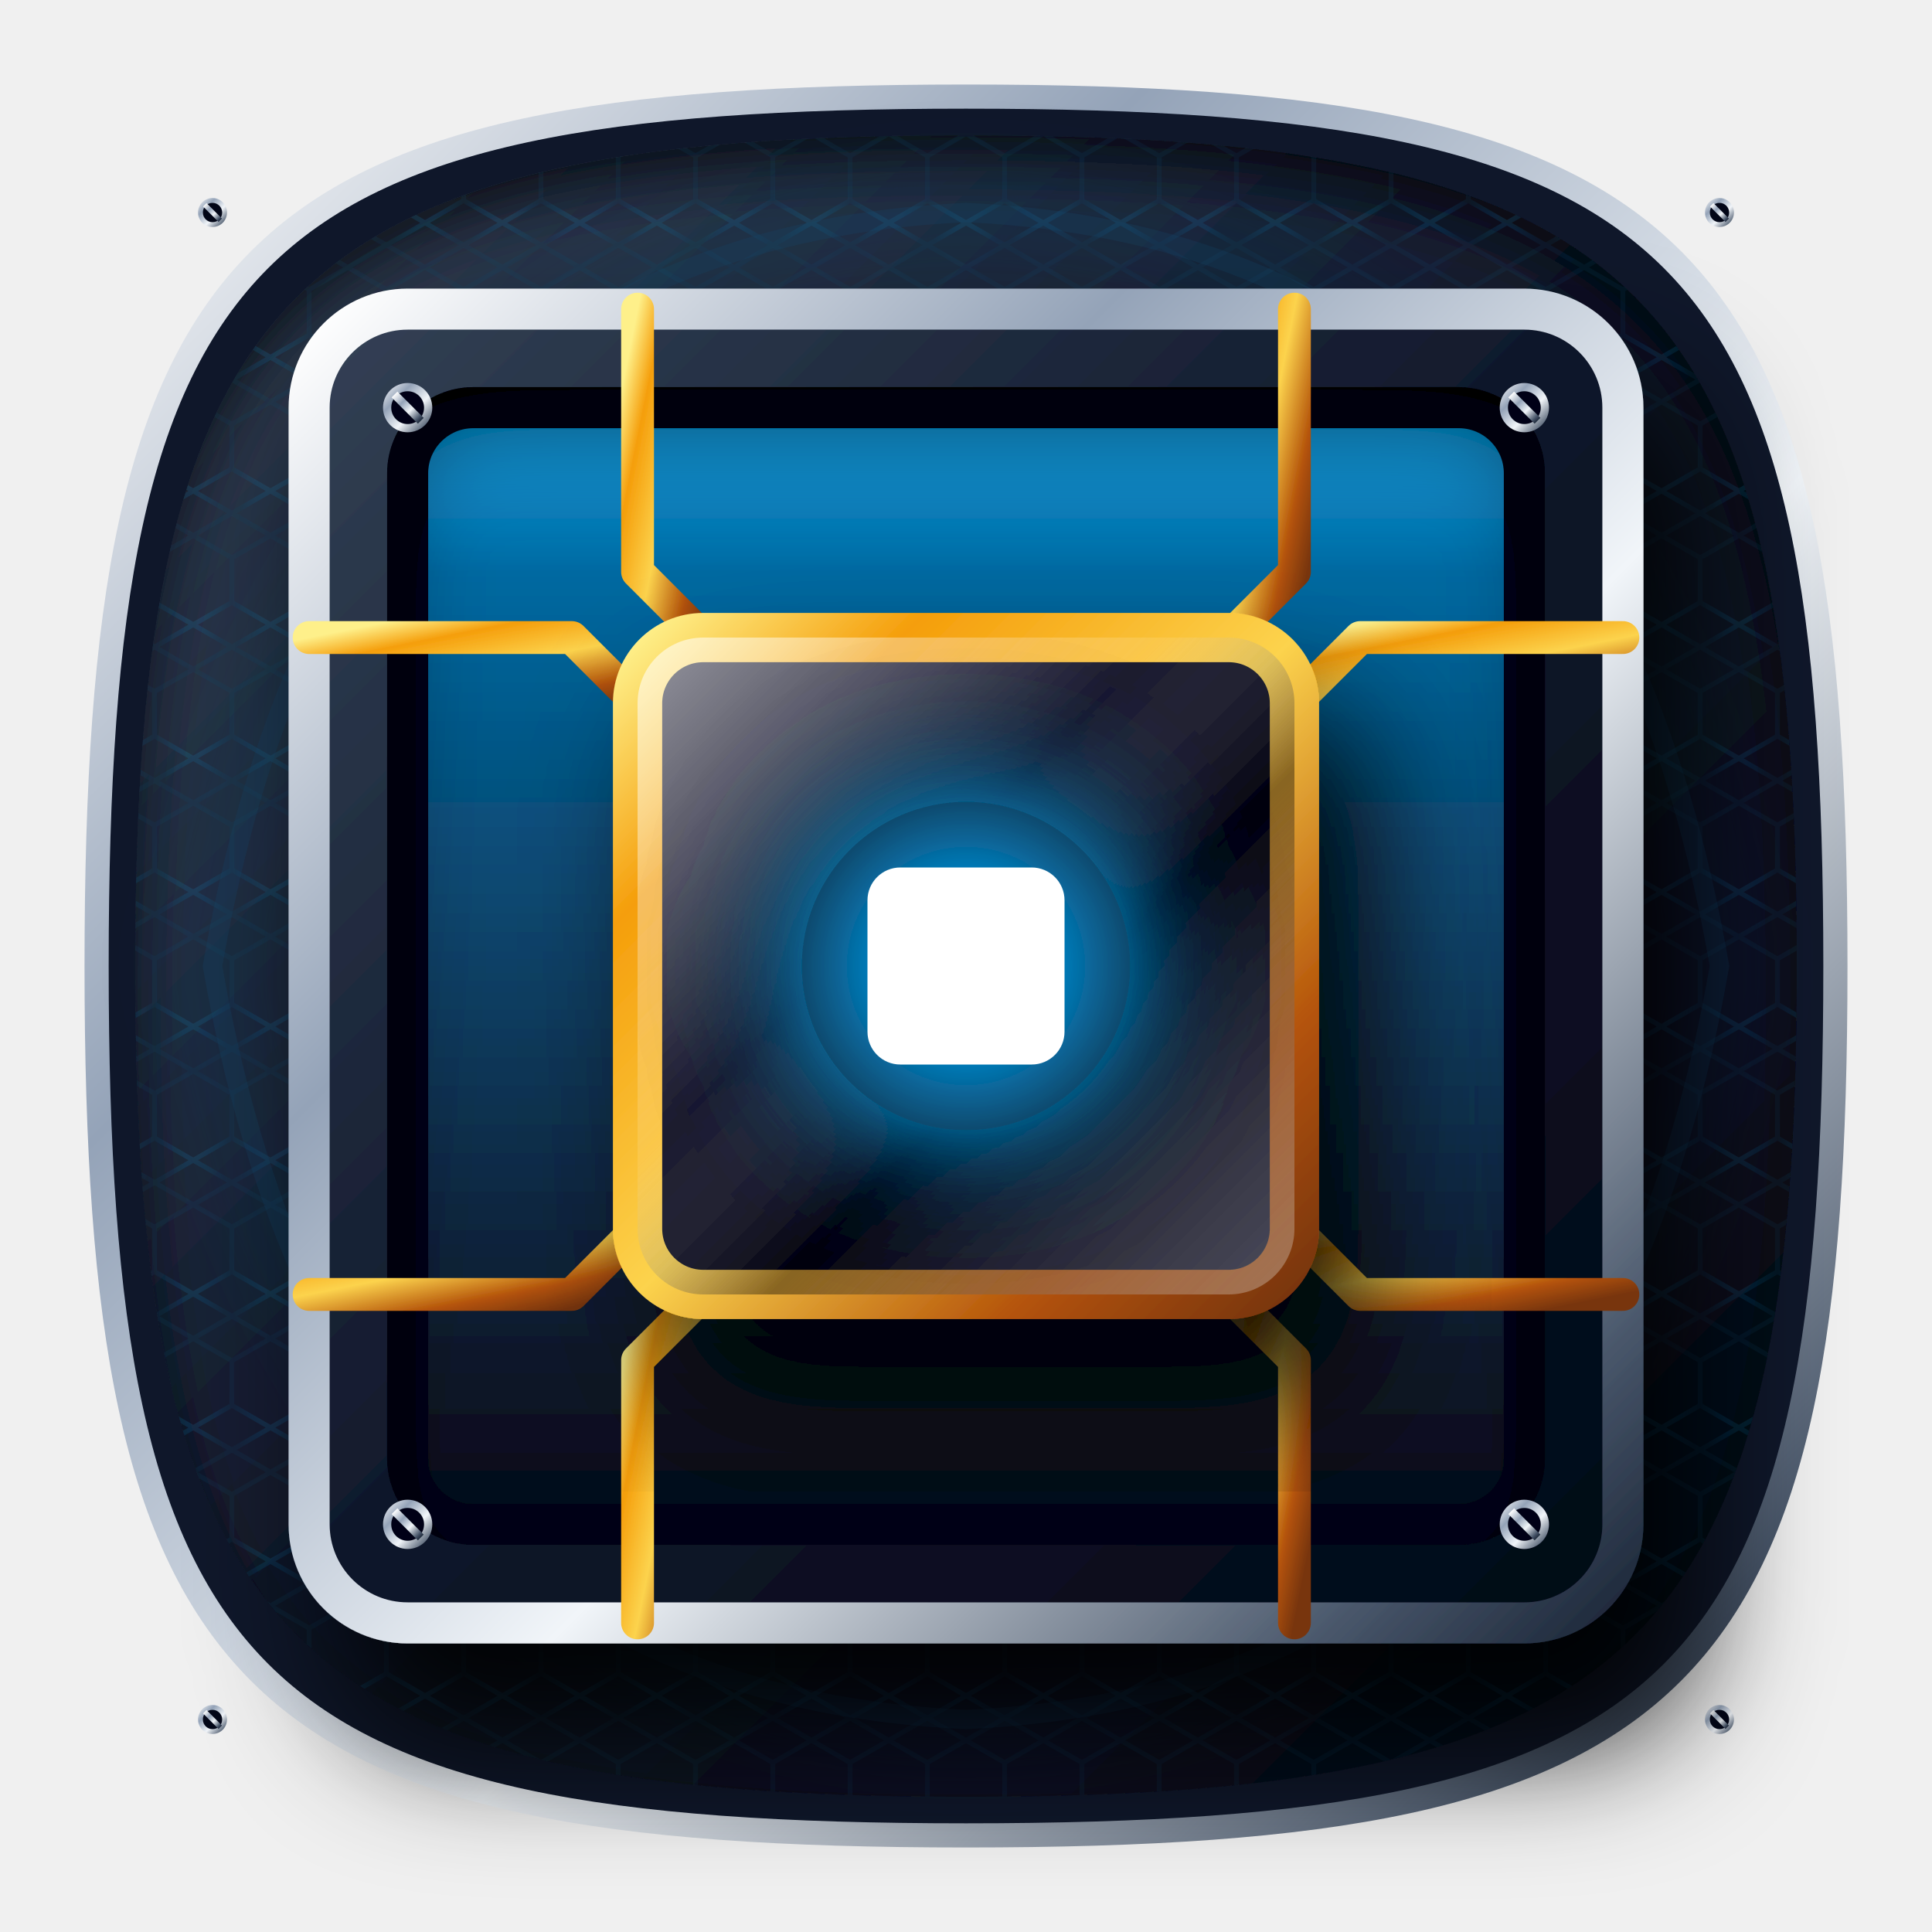
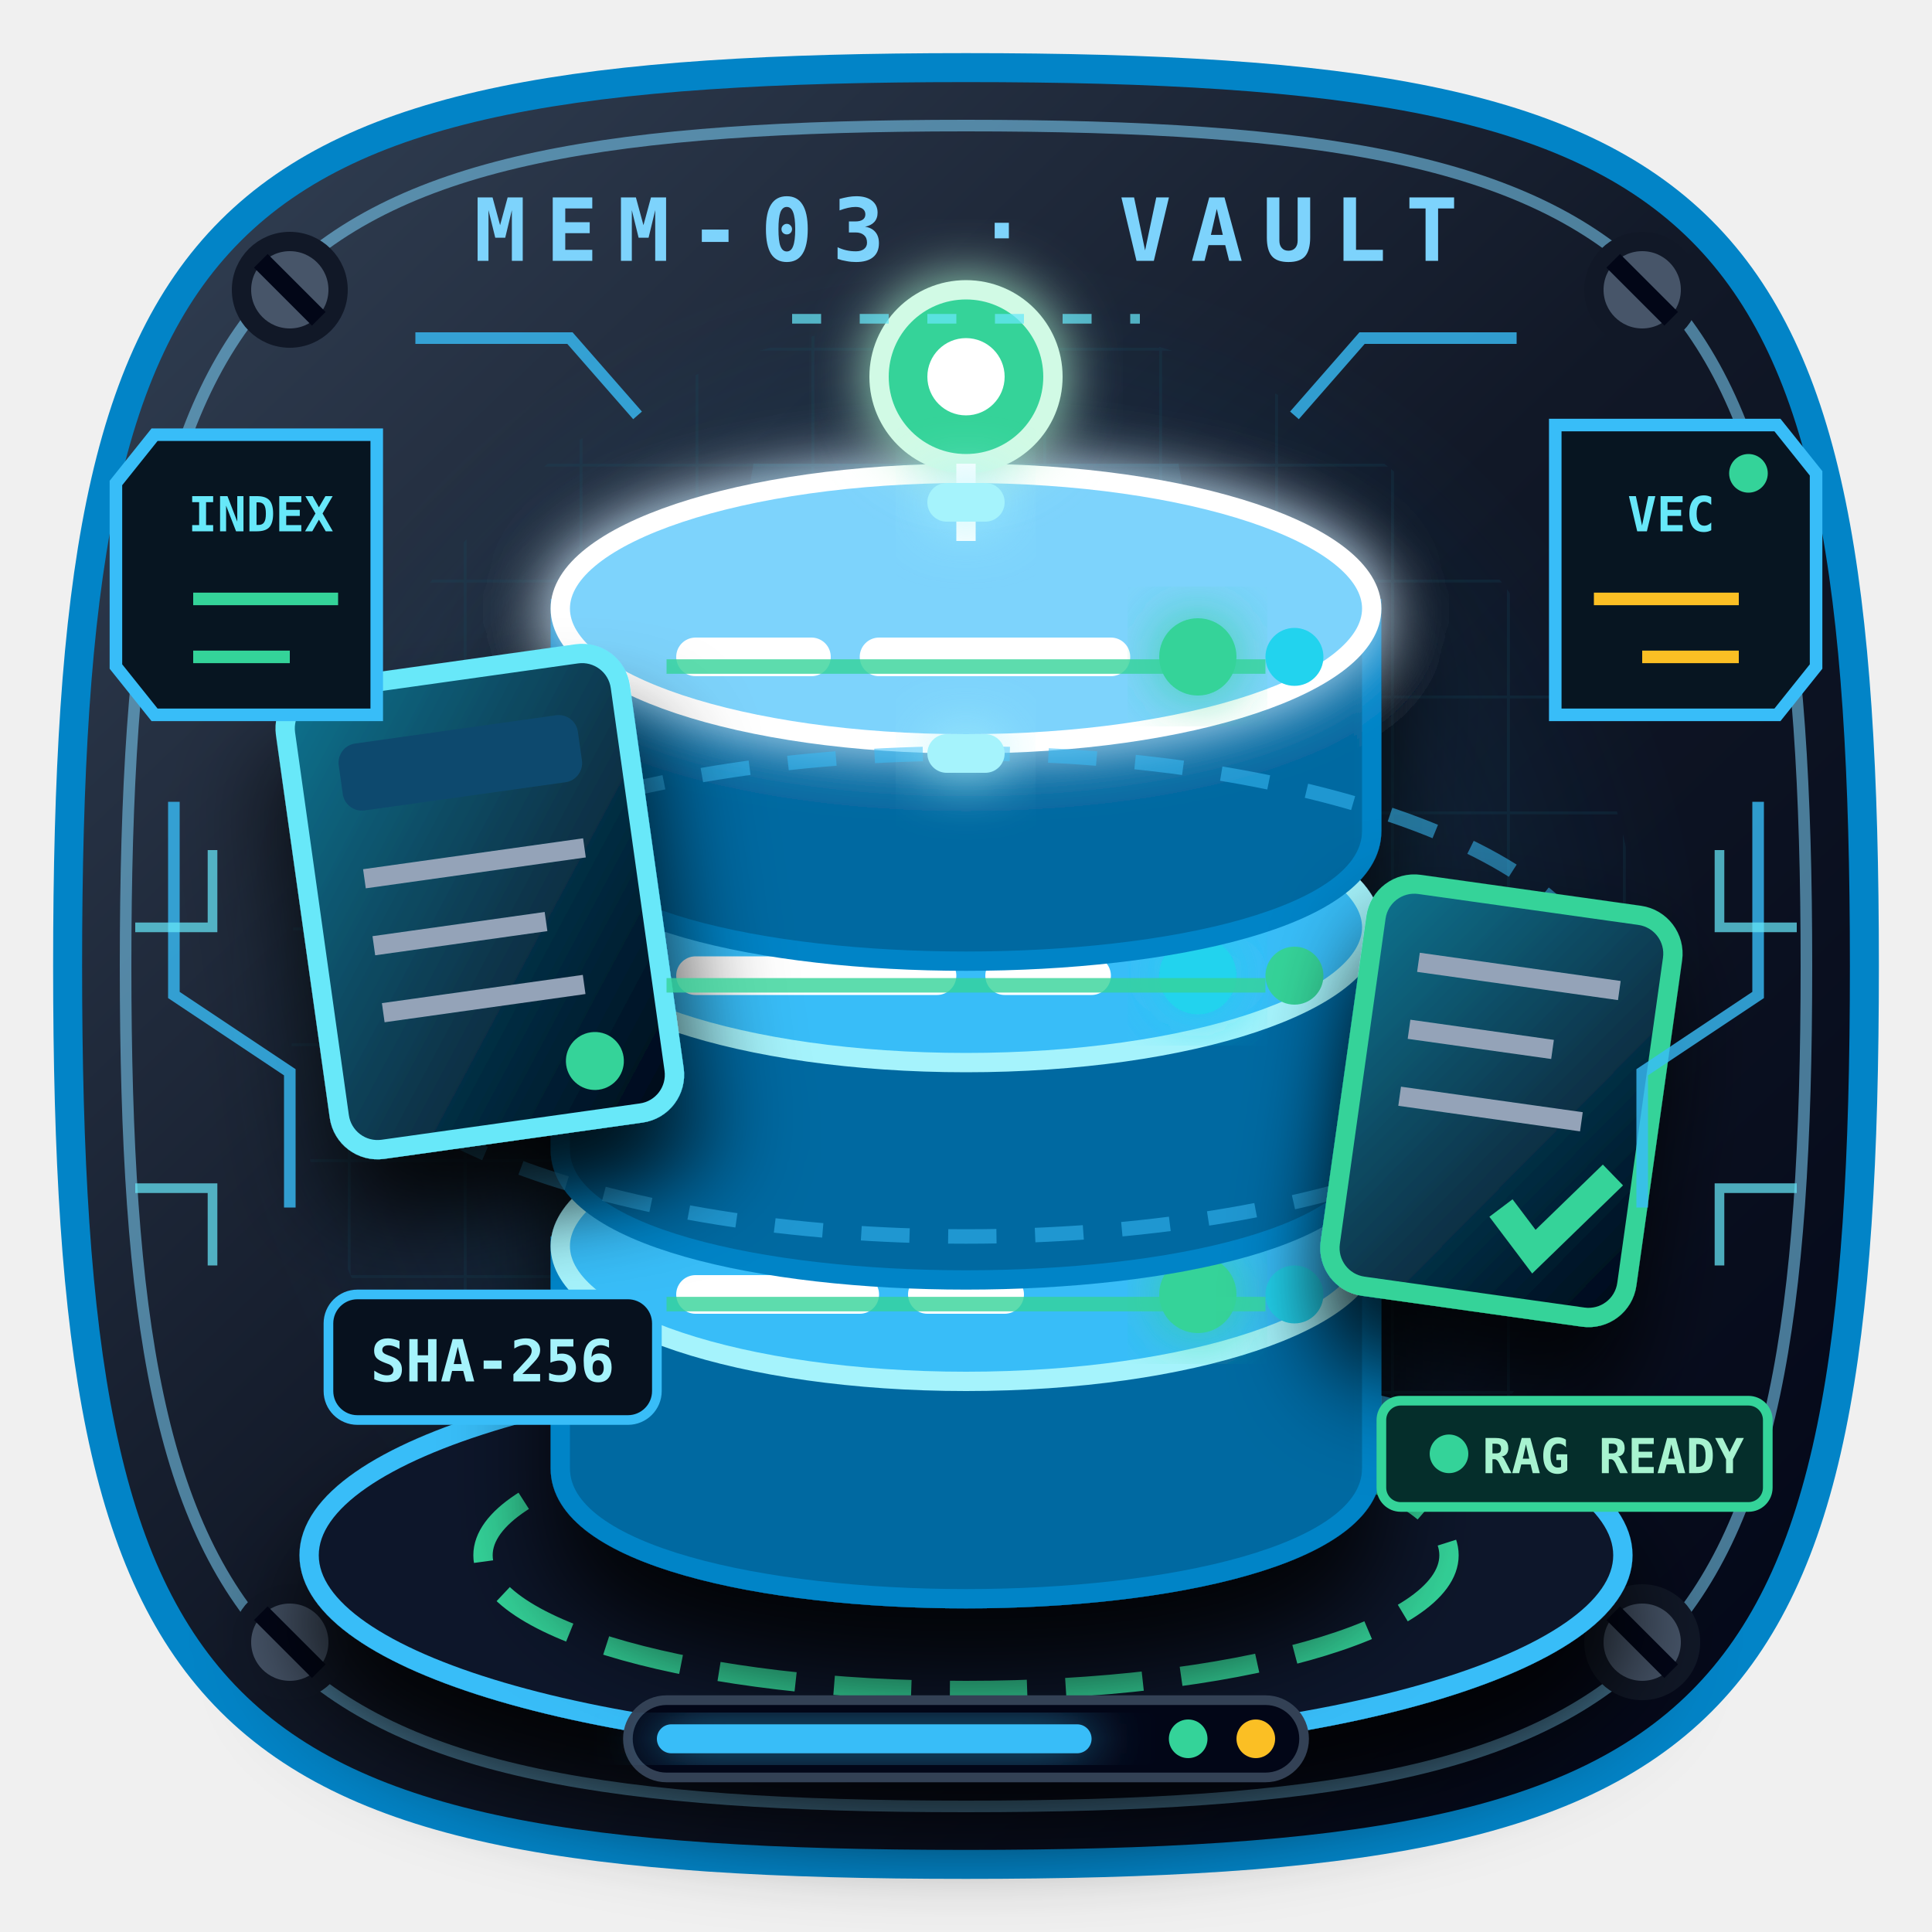
- <svg xmlns="http://www.w3.org/2000/svg" width="200" height="200" viewBox="0 0 200 200">
+ <svg xmlns="http://www.w3.org/2000/svg" viewBox="0 0 200 200" role="img" aria-label="Memoria">
+   <style>
+     .m-read-live{animation:mRead 2.6s ease-in-out infinite}.m-orbit-live{animation:mOrbit 3.2s linear infinite}.m-packet-live{animation:mPacket 2s ease-in-out infinite}.m-led-live{animation:mLed 1.3s steps(2,end) infinite}.m-scan-live{animation:mScan 2.7s ease-in-out infinite}
+     @keyframes mRead{50%{opacity:.35;transform:translateY(3px)}}@keyframes mOrbit{to{stroke-dashoffset:-36}}@keyframes mPacket{0%,100%{transform:translateY(-8px);opacity:.15}50%{transform:translateY(12px);opacity:1}}@keyframes mLed{50%{opacity:.25}}@keyframes mScan{0%,100%{transform:translateX(-10px);opacity:.15}50%{transform:translateX(15px);opacity:.95}}
+     @media (prefers-reduced-motion:reduce){.m-read-live,.m-orbit-live,.m-packet-live,.m-led-live,.m-scan-live{animation:none}}
+   </style>
  <defs>
-     <linearGradient id="goldGrad" x1="0%" y1="0%" x2="100%" y2="100%">
-       <stop offset="0%" stop-color="#fef08a" />
-       <stop offset="20%" stop-color="#f59e0b" />
-       <stop offset="50%" stop-color="#fcd34d" />
-       <stop offset="80%" stop-color="#b45309" />
-       <stop offset="100%" stop-color="#78350f" />
+     <linearGradient id="m-frame" x1="12" y1="8" x2="188" y2="192" gradientUnits="userSpaceOnUse">
+       <stop stop-color="#334155" />
+       <stop offset=".5" stop-color="#111827" />
+       <stop offset="1" stop-color="#020617" />
    </linearGradient>
-     <linearGradient id="goldLight" x1="0%" y1="100%" x2="100%" y2="0%">
-       <stop offset="0%" stop-color="#fcd34d" />
-       <stop offset="100%" stop-color="#fffbeb" />
+     <linearGradient id="m-disc" x1="40" y1="0" x2="155" y2="0" gradientUnits="userSpaceOnUse">
+       <stop stop-color="#0369a1" />
+       <stop offset=".32" stop-color="#7dd3fc" />
+       <stop offset=".72" stop-color="#0284c7" />
+       <stop offset="1" stop-color="#075985" />
    </linearGradient>
-     <linearGradient id="silverGrad" x1="0%" y1="0%" x2="100%" y2="100%">
-       <stop offset="0%" stop-color="#ffffff" />
-       <stop offset="30%" stop-color="#94a3b8" />
-       <stop offset="60%" stop-color="#f1f5f9" />
-       <stop offset="90%" stop-color="#475569" />
-       <stop offset="100%" stop-color="#1e293b" />
+     <linearGradient id="m-card" x1="0" y1="0" x2="1" y2="1">
+       <stop stop-color="#0e7490" />
+       <stop offset="1" stop-color="#020617" />
    </linearGradient>
-     <linearGradient id="silverDark" x1="0%" y1="0%" x2="100%" y2="100%">
-       <stop offset="0%" stop-color="#94a3b8" />
-       <stop offset="100%" stop-color="#0f172a" />
-     </linearGradient>
-     <linearGradient id="darkMetal" x1="0%" y1="0%" x2="100%" y2="100%">
-       <stop offset="0%" stop-color="#334155" />
-       <stop offset="50%" stop-color="#0f172a" />
-       <stop offset="100%" stop-color="#020617" />
-     </linearGradient>
-     <linearGradient id="solarCellGrad" x1="0%" y1="0%" x2="0%" y2="100%">
-       <stop offset="0%" stop-color="#0ea5e9" />
-       <stop offset="15%" stop-color="#0369a1" />
-       <stop offset="85%" stop-color="#0f172a" />
-       <stop offset="100%" stop-color="#020617" />
-     </linearGradient>
-     <linearGradient id="glassGrad" x1="0%" y1="0%" x2="100%" y2="100%">
-       <stop offset="0%" stop-color="#ffffff" stop-opacity="0.6" />
-       <stop offset="40%" stop-color="#ffffff" stop-opacity="0.1" />
-       <stop offset="60%" stop-color="#000000" stop-opacity="0.4" />
-       <stop offset="100%" stop-color="#ffffff" stop-opacity="0.3" />
-     </linearGradient>
-     <radialGradient id="accentGrad" cx="50%" cy="50%" r="50%">
-       <stop offset="0%" stop-color="#38bdf8" />
-       <stop offset="50%" stop-color="#0284c7" />
-       <stop offset="100%" stop-color="#0c4a6e" />
+     <radialGradient id="m-field">
+       <stop stop-color="#38bdf8" stop-opacity=".3" />
+       <stop offset="1" stop-color="#0369a1" stop-opacity="0" />
    </radialGradient>
-     <filter id="neonGlow" x="-20%" y="-20%" width="140%" height="140%">
-       <feGaussianBlur stdDeviation="2" result="blur" />
+     <filter id="m-glow" x="-40%" y="-40%" width="180%" height="180%">
+       <feGaussianBlur stdDeviation="3" result="b" />
      <feMerge>
-         <feMergeNode in="blur" />
+         <feMergeNode in="b" />
        <feMergeNode in="SourceGraphic" />
      </feMerge>
    </filter>
-     <filter id="strongGlow" x="-50%" y="-50%" width="200%" height="200%">
-       <feGaussianBlur stdDeviation="4.5" result="blur" />
-       <feComponentTransfer>
-         <feFuncA type="linear" slope="1.8" />
-       </feComponentTransfer>
-       <feMerge>
-         <feMergeNode />
-         <feMergeNode in="SourceGraphic" />
-       </feMerge>
+     <filter id="m-shadow" x="-30%" y="-30%" width="160%" height="180%">
+       <feDropShadow dx="0" dy="7" stdDeviation="5" flood-color="#000" flood-opacity=".85" />
    </filter>
-     <filter id="dropShadow" x="-30%" y="-30%" width="160%" height="160%">
-       <feDropShadow dx="3" dy="6" stdDeviation="4" flood-color="#000" flood-opacity="0.9" />
-     </filter>
-     <filter id="innerShadow" x="-20%" y="-20%" width="140%" height="140%">
-       <feOffset dx="0" dy="3" />
-       <feGaussianBlur stdDeviation="3" result="offset-blur" />
-       <feComposite operator="out" in="SourceGraphic" in2="offset-blur" result="inverse" />
-       <feFlood flood-color="black" flood-opacity="0.9" result="color" />
-       <feComposite operator="in" in="color" in2="inverse" result="shadow" />
-       <feComposite operator="over" in="shadow" in2="SourceGraphic" />
-     </filter>
-     <pattern id="hexPattern" x="0" y="0" width="8" height="13.856" patternUnits="userSpaceOnUse">
-       <path d="M4 0 L8 2.309 L8 6.928 L4 9.237 L0 6.928 L0 2.309 Z M4 13.856 L8 11.547 L4 9.237 L0 11.547 Z" fill="none" stroke="url(#accentGrad)" stroke-width="0.5" opacity="0.15" />
+     <pattern id="m-grid" width="12" height="12" patternUnits="userSpaceOnUse">
+       <path d="M12 0H0v12" fill="none" stroke="#164e63" stroke-width=".6" opacity=".5" />
    </pattern>
-     <g id="screw">
-       <circle cx="0" cy="0" r="1.5" fill="url(#silverGrad)" filter="url(#dropShadow)" />
-       <circle cx="0" cy="0" r="1" fill="#020617" />
-       <line x1="-0.8" y1="-0.8" x2="0.8" y2="0.8" stroke="url(#silverGrad)" stroke-width="0.5" />
+   </defs>
+   <path d="M100 7c79 0 93 14 93 93s-14 93-93 93S7 179 7 100 21 7 100 7Z" fill="url(#m-frame)" stroke="#0284c7" stroke-width="3" />
+   <path d="M100 13c73 0 87 14 87 87s-14 87-87 87-87-14-87-87 14-87 87-87Z" fill="none" stroke="#7dd3fc" stroke-width="1.2" opacity=".55" />
+   <circle cx="100" cy="103" r="76" fill="url(#m-field)" />
+   <circle cx="100" cy="103" r="70" fill="url(#m-grid)" opacity=".4" />
+   <g fill="#475569" stroke="#111827" stroke-width="2">
+     <circle cx="30" cy="30" r="5" />
+     <circle cx="170" cy="30" r="5" />
+     <circle cx="30" cy="170" r="5" />
+     <circle cx="170" cy="170" r="5" />
+   </g>
+   <g stroke="#020617" stroke-width="2">
+     <path d="m27 27 6 6m134-6 6 6M27 167l6 6m134-6 6 6" />
+   </g>
+   <text x="100" y="27" fill="#7dd3fc" font-family="Consolas,monospace" font-size="9" font-weight="900" text-anchor="middle" letter-spacing="2">MEM-03 · VAULT</text>
+   <ellipse cx="100" cy="161" rx="68" ry="20" fill="#0f172a" stroke="#38bdf8" stroke-width="2" filter="url(#m-shadow)" />
+   <ellipse cx="100" cy="161" rx="50" ry="14" fill="none" stroke="#34d399" stroke-width="2" stroke-dasharray="8 4" />
+   <path d="m60 153 18-105h44l18 105Z" fill="#38bdf8" opacity=".1" />
+   <g filter="url(#m-shadow)">
+     <g transform="translate(100 129)">
+       <path d="M-42 0v23c0 18 84 18 84 0V0Z" fill="url(#m-disc)" stroke="#0284c7" stroke-width="2" />
+       <ellipse rx="42" ry="14" fill="#38bdf8" stroke="#a5f3fc" stroke-width="2" />
+       <path d="M-28 5h17m7 0h8" stroke="#fff" stroke-width="4" stroke-linecap="round" />
+       <circle cx="24" cy="5" r="4" fill="#34d399" filter="url(#m-glow)" />
+       <circle cx="34" cy="5" r="3" fill="#22d3ee" />
    </g>
-   </defs>
-   <g>
-     <path d="M100 10 C 175 10 190 25 190 100 C 190 175 175 190 100 190 C 25 190 10 175 10 100 C 10 25 25 10 100 10 Z" fill="#0f172a" stroke="url(#silverGrad)" stroke-width="2.5" />
-     <path d="M100 14 C 170 14 186 30 186 100 C 186 170 170 186 100 186 C 30 186 14 170 14 100 C 14 30 30 14 100 14 Z" fill="url(#darkMetal)" filter="url(#innerShadow)" />
-     <path d="M100 14 C 170 14 186 30 186 100 C 186 170 170 186 100 186 C 30 186 14 170 14 100 C 14 30 30 14 100 14 Z" fill="url(#hexPattern)" />
-     <path d="M 100 22 Q 165 25 178 100 Q 165 175 100 178 Q 35 175 22 100 Q 35 25 100 22 Z" fill="none" stroke="url(#accentGrad)" stroke-width="2" filter="url(#strongGlow)" opacity="0.3">
-       <animate attributeName="opacity" values="0.1;0.6;0.1" dur="4s" repeatCount="indefinite" />
-     </path>
-     <use href="#screw" x="22" y="22" />
-     <use href="#screw" x="178" y="22" />
-     <use href="#screw" x="22" y="178" />
-     <use href="#screw" x="178" y="178" />
+     <g transform="translate(100 96)">
+       <path d="M-42 0v23c0 18 84 18 84 0V0Z" fill="url(#m-disc)" stroke="#0284c7" stroke-width="2" />
+       <ellipse rx="42" ry="14" fill="#38bdf8" stroke="#a5f3fc" stroke-width="2" />
+       <path d="M-28 5h25m7 0h9" stroke="#fff" stroke-width="4" stroke-linecap="round" />
+       <circle cx="24" cy="5" r="4" fill="#22d3ee" filter="url(#m-glow)" />
+       <circle cx="34" cy="5" r="3" fill="#34d399" />
+     </g>
+     <g transform="translate(100 63)">
+       <path d="M-42 0v23c0 18 84 18 84 0V0Z" fill="url(#m-disc)" stroke="#0284c7" stroke-width="2" />
+       <ellipse rx="42" ry="14" fill="#7dd3fc" stroke="#fff" stroke-width="2" filter="url(#m-glow)" />
+       <path d="M-28 5h12m7 0h24" stroke="#fff" stroke-width="4" stroke-linecap="round" />
+       <circle cx="24" cy="5" r="4" fill="#34d399" filter="url(#m-glow)" />
+       <circle cx="34" cy="5" r="3" fill="#22d3ee" />
+     </g>
  </g>
-   <g transform="translate(100, 100) scale(1.7)" filter="url(#dropShadow)">
-     <rect x="-40" y="-40" width="80" height="80" rx="6" fill="url(#darkMetal)" stroke="url(#silverGrad)" stroke-width="2.5" />
-     <rect x="-34" y="-34" width="68" height="68" rx="4" fill="url(#solarCellGrad)" stroke="#020617" stroke-width="2.5" filter="url(#innerShadow)" />
-     <use href="#screw" x="-34" y="-34" />
-     <use href="#screw" x="34" y="-34" />
-     <use href="#screw" x="-34" y="34" />
-     <use href="#screw" x="34" y="34" />
-     <g stroke="url(#goldGrad)" stroke-width="2" fill="none" stroke-linecap="round" stroke-linejoin="round">
-       <path d="M -40 -20 L -24 -20 L -20 -16" />
-       <path d="M -40 0 L -20 0" />
-       <path d="M -40 20 L -24 20 L -20 16" />
-       <path d="M 40 -20 L 24 -20 L 20 -16" />
-       <path d="M 40 0 L 20 0" />
-       <path d="M 40 20 L 24 20 L 20 16" />
-       <path d="M -20 -40 L -20 -24 L -16 -20" />
-       <path d="M 0 -40 L 0 -20" />
-       <path d="M 20 -40 L 20 -24 L 16 -20" />
-       <path d="M -20 40 L -20 24 L -16 20" />
-       <path d="M 0 40 L 0 20" />
-       <path d="M 20 40 L 20 24 L 16 20" />
-       <circle cx="0" cy="0" r="2.5" fill="#fff" filter="url(#strongGlow)">
-         <animateMotion path="M -40 0 L -20 0" dur="0.8s" repeatCount="indefinite" />
-       </circle>
-       <circle cx="0" cy="0" r="2.5" fill="#fff" filter="url(#strongGlow)">
-         <animateMotion path="M 40 0 L 20 0" dur="1s" repeatCount="indefinite" />
-       </circle>
-       <circle cx="0" cy="0" r="2.5" fill="#fff" filter="url(#strongGlow)">
-         <animateMotion path="M 0 -40 L 0 -20" dur="1.2s" repeatCount="indefinite" />
-       </circle>
-     </g>
-     <rect x="-20" y="-20" width="40" height="40" rx="4" fill="#020617" stroke="url(#goldGrad)" stroke-width="3" filter="url(#dropShadow)" />
-     <rect x="-20" y="-20" width="40" height="40" rx="4" fill="url(#glassGrad)" />
-     <circle cx="0" cy="0" r="10" fill="url(#accentGrad)" filter="url(#strongGlow)">
-       <animate attributeName="r" values="8;12;8" dur="0.6s" repeatCount="indefinite" />
-     </circle>
-     <rect x="-6" y="-6" width="12" height="12" fill="#fff" rx="2">
-       <animateTransform attributeName="transform" type="rotate" values="0 0 0; 45 0 0; 90 0 0" dur="2s" repeatCount="indefinite" />
-     </rect>
+   <circle cx="100" cy="39" r="9" fill="#34d399" stroke="#d1fae5" stroke-width="2" filter="url(#m-glow)" />
+   <circle cx="100" cy="39" r="4" fill="#fff" />
+   <path d="M100 48v9" stroke="#fff" stroke-width="2" stroke-dasharray="3 2" />
+   <ellipse class="m-orbit-live" cx="100" cy="103" rx="66" ry="25" fill="none" stroke="#38bdf8" stroke-width="1.5" stroke-dasharray="5 4" opacity=".55" />
+   <g transform="translate(29 72) rotate(-8)" filter="url(#m-shadow)">
+     <rect width="35" height="48" rx="4" fill="url(#m-card)" stroke="#67e8f9" stroke-width="2" />
+     <rect x="5" y="6" width="25" height="7" rx="2" fill="#0c4a6e" />
+     <path d="M6 20h23M6 27h18M6 34h21" stroke="#94a3b8" stroke-width="2" />
+     <circle cx="27" cy="42" r="3" fill="#34d399" />
+   </g>
+   <g transform="translate(143 91) rotate(8)" filter="url(#m-shadow)">
+     <rect width="31" height="42" rx="4" fill="url(#m-card)" stroke="#34d399" stroke-width="2" />
+     <path d="M5 8h21M5 15h15M5 22h19" stroke="#94a3b8" stroke-width="2" />
+     <path d="m17 32 4 4 7-9" fill="none" stroke="#34d399" stroke-width="3" />
+   </g>
+   <g transform="translate(34 134)">
+     <rect width="34" height="13" rx="3" fill="#07111e" stroke="#38bdf8" />
+     <text x="17" y="9" fill="#a5f3fc" font-family="Consolas,monospace" font-size="6" font-weight="900" text-anchor="middle">SHA-256</text>
+   </g>
+   <g class="m-packet-live" fill="#a5f3fc" filter="url(#m-glow)">
+     <rect x="96" y="50" width="8" height="4" rx="2" />
+     <rect x="96" y="76" width="8" height="4" rx="2" />
+   </g>
+   <g class="m-scan-live" stroke="#34d399" stroke-width="1.5" opacity=".8">
+     <path d="M69 69h62M69 102h62M69 135h62" />
+   </g>
+   <g fill="#071521" stroke="#38bdf8" stroke-width="1.3" font-family="Consolas,monospace" font-size="5" font-weight="900">
+     <path d="M16 45h23v29H16l-4-5V50Z" />
+     <text x="27" y="55" fill="#67e8f9" stroke="none" text-anchor="middle">INDEX</text>
+     <path d="M20 62h15m-15 6h10" stroke="#34d399" />
+     <path d="M161 44h23l4 5v20l-4 5h-23Z" />
+     <text x="173" y="55" fill="#67e8f9" stroke="none" text-anchor="middle">VEC</text>
+     <path d="M165 62h15m-10 6h10" stroke="#fbbf24" />
+     <circle class="m-led-live" cx="181" cy="49" r="2" fill="#34d399" stroke="none" />
+   </g>
+   <g fill="none" stroke="#38bdf8" stroke-width="1.2" opacity=".8">
+     <path d="M18 83v20l12 8v14" />
+     <path d="M182 83v20l-12 8v14" />
+     <path d="M43 35h16l7 8m91-8h-16l-7 8" />
+   </g>
+   <g transform="translate(143 145)" font-family="Consolas,monospace" font-size="5" font-weight="900">
+     <rect width="40" height="11" rx="2" fill="#052e2b" stroke="#34d399" />
+     <circle cx="7" cy="5.5" r="2" fill="#34d399" />
+     <text x="24" y="7.5" fill="#a7f3d0" text-anchor="middle">RAG READY</text>
+   </g>
+   <g fill="none" stroke="#67e8f9" stroke-width="1" opacity=".72">
+     <path d="M14 96h8v-8m-8 35h8v8m164-35h-8v-8m8 35h-8v8" />
+     <path class="m-orbit-live" d="M82 33h36" stroke-dasharray="3 4" />
+   </g>
+   <g transform="translate(65 176)">
+     <rect width="70" height="8" rx="4" fill="#020617" stroke="#334155" />
+     <rect x="3" y="2.5" width="45" height="3" rx="1.5" fill="#38bdf8" filter="url(#m-glow)" />
+     <circle cx="58" cy="4" r="2" fill="#34d399" />
+     <circle cx="65" cy="4" r="2" fill="#fbbf24" />
  </g>
</svg>
